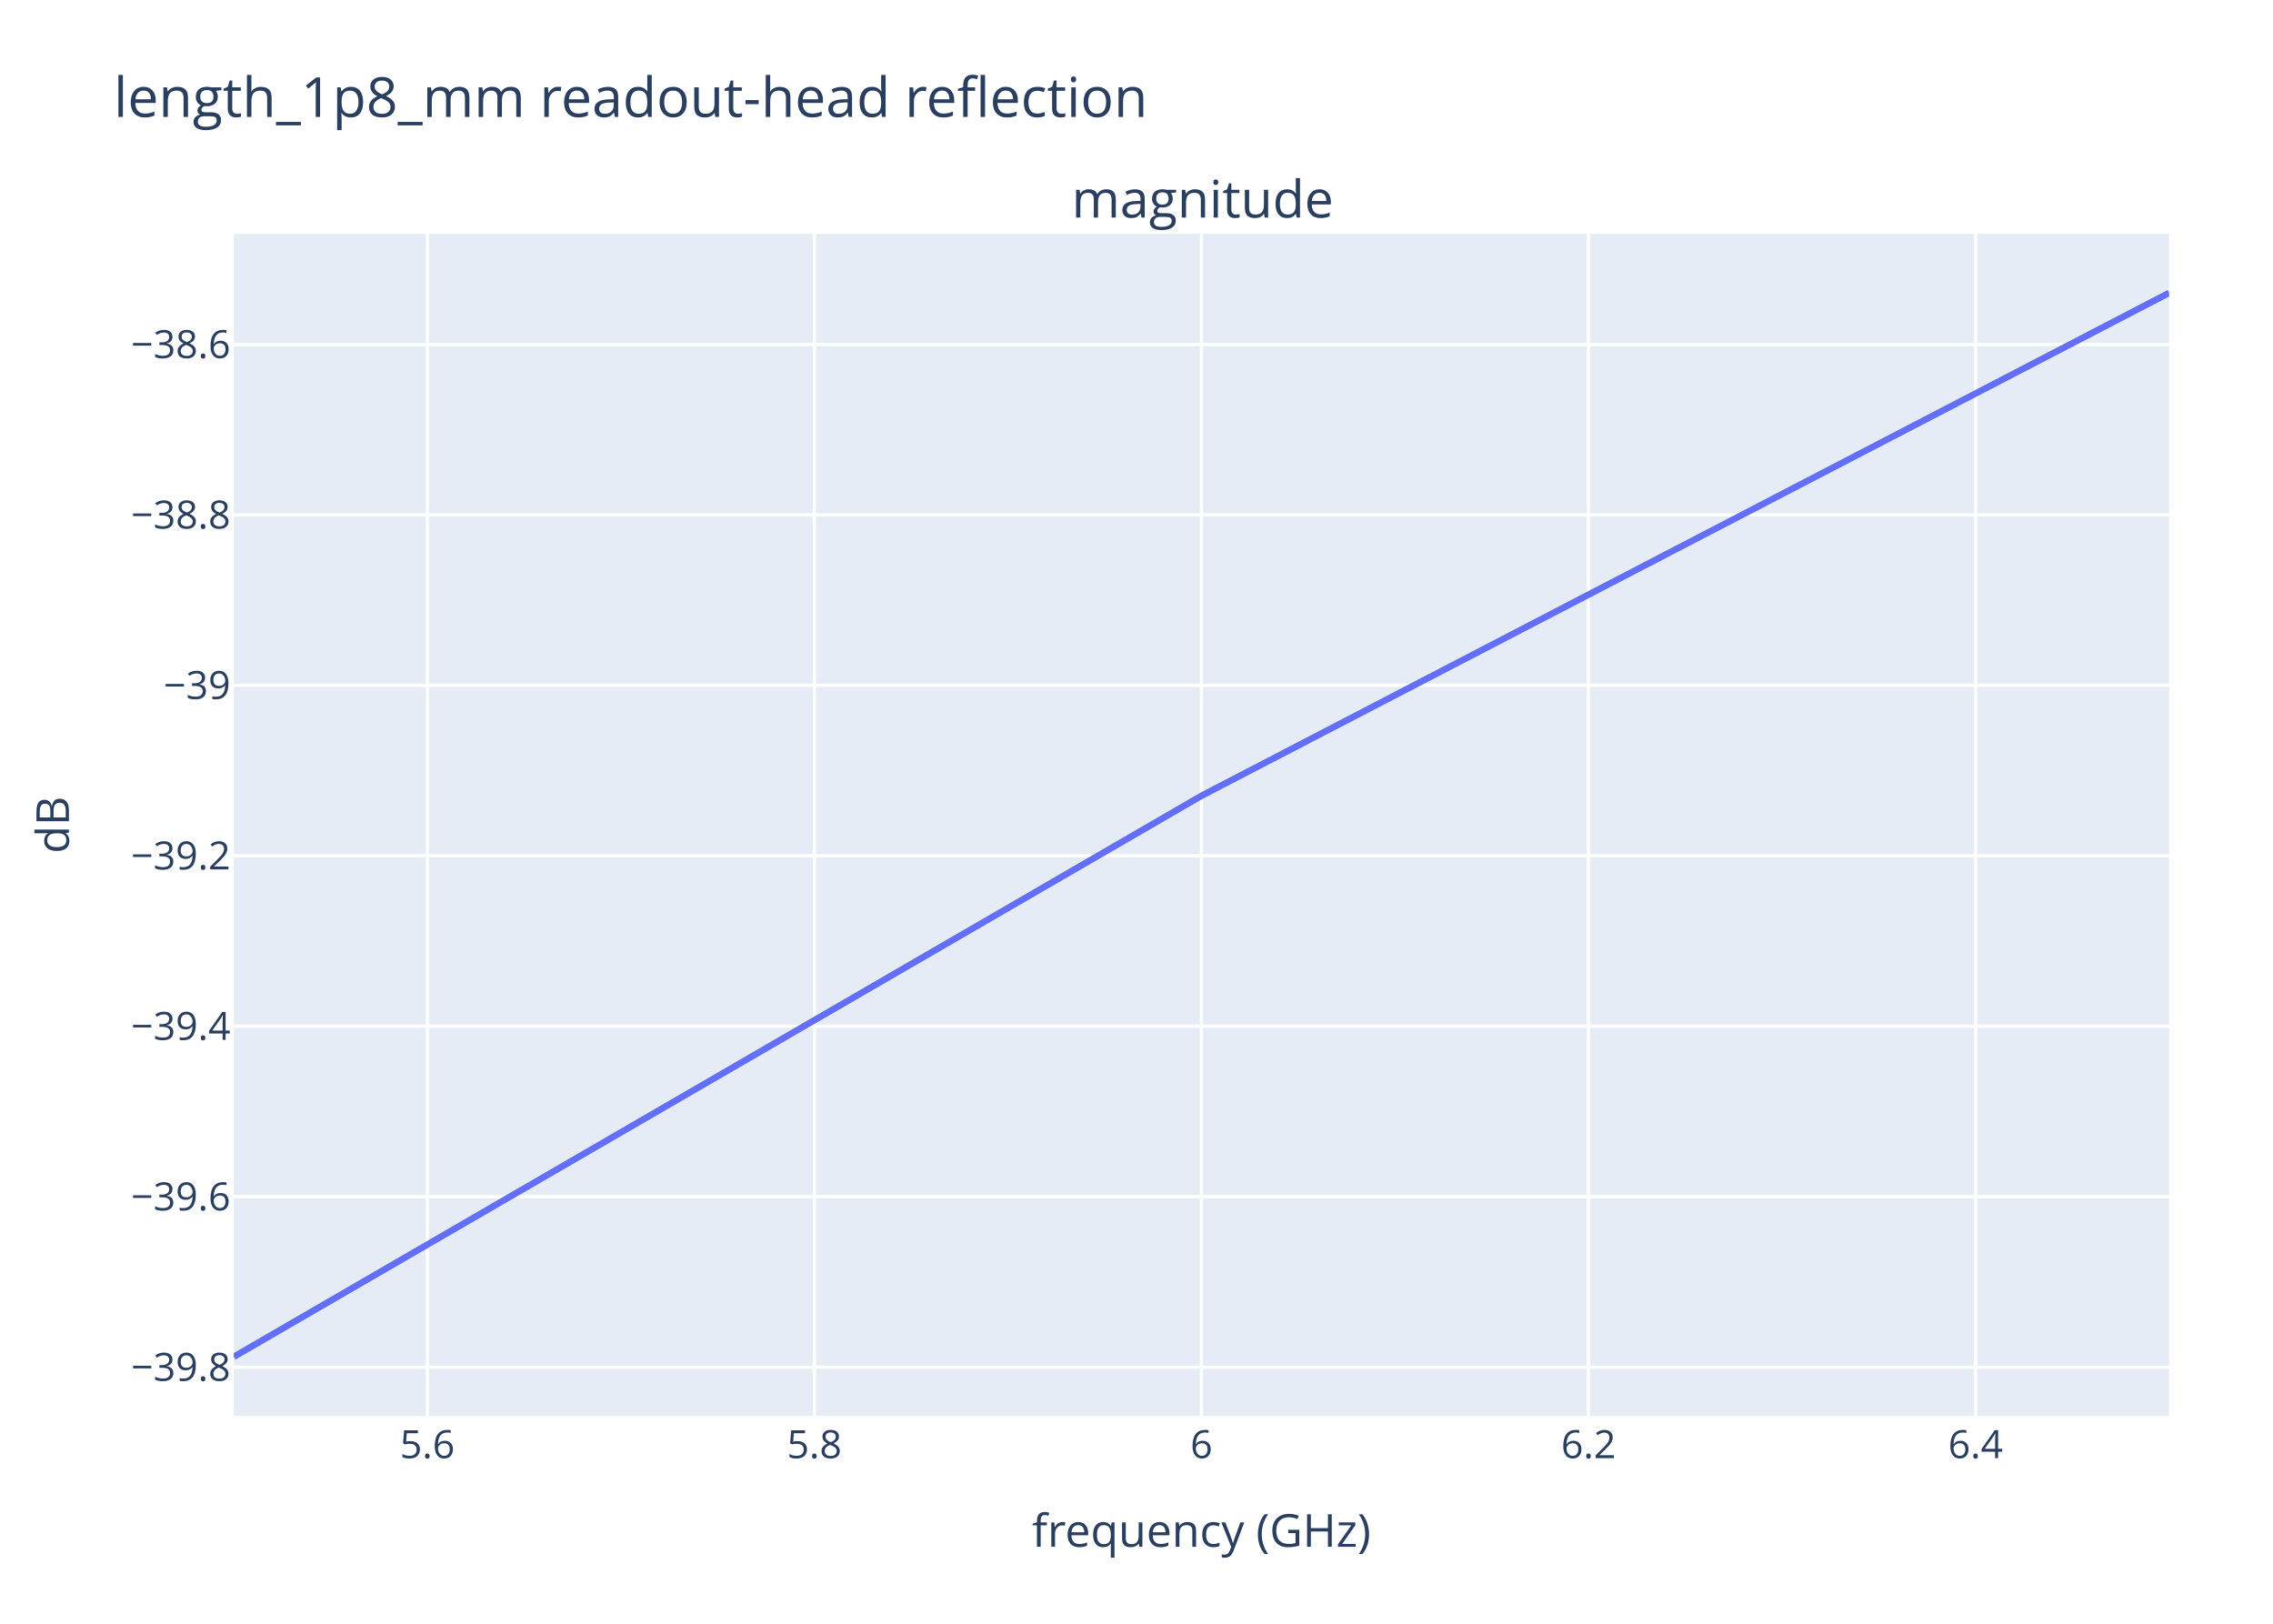
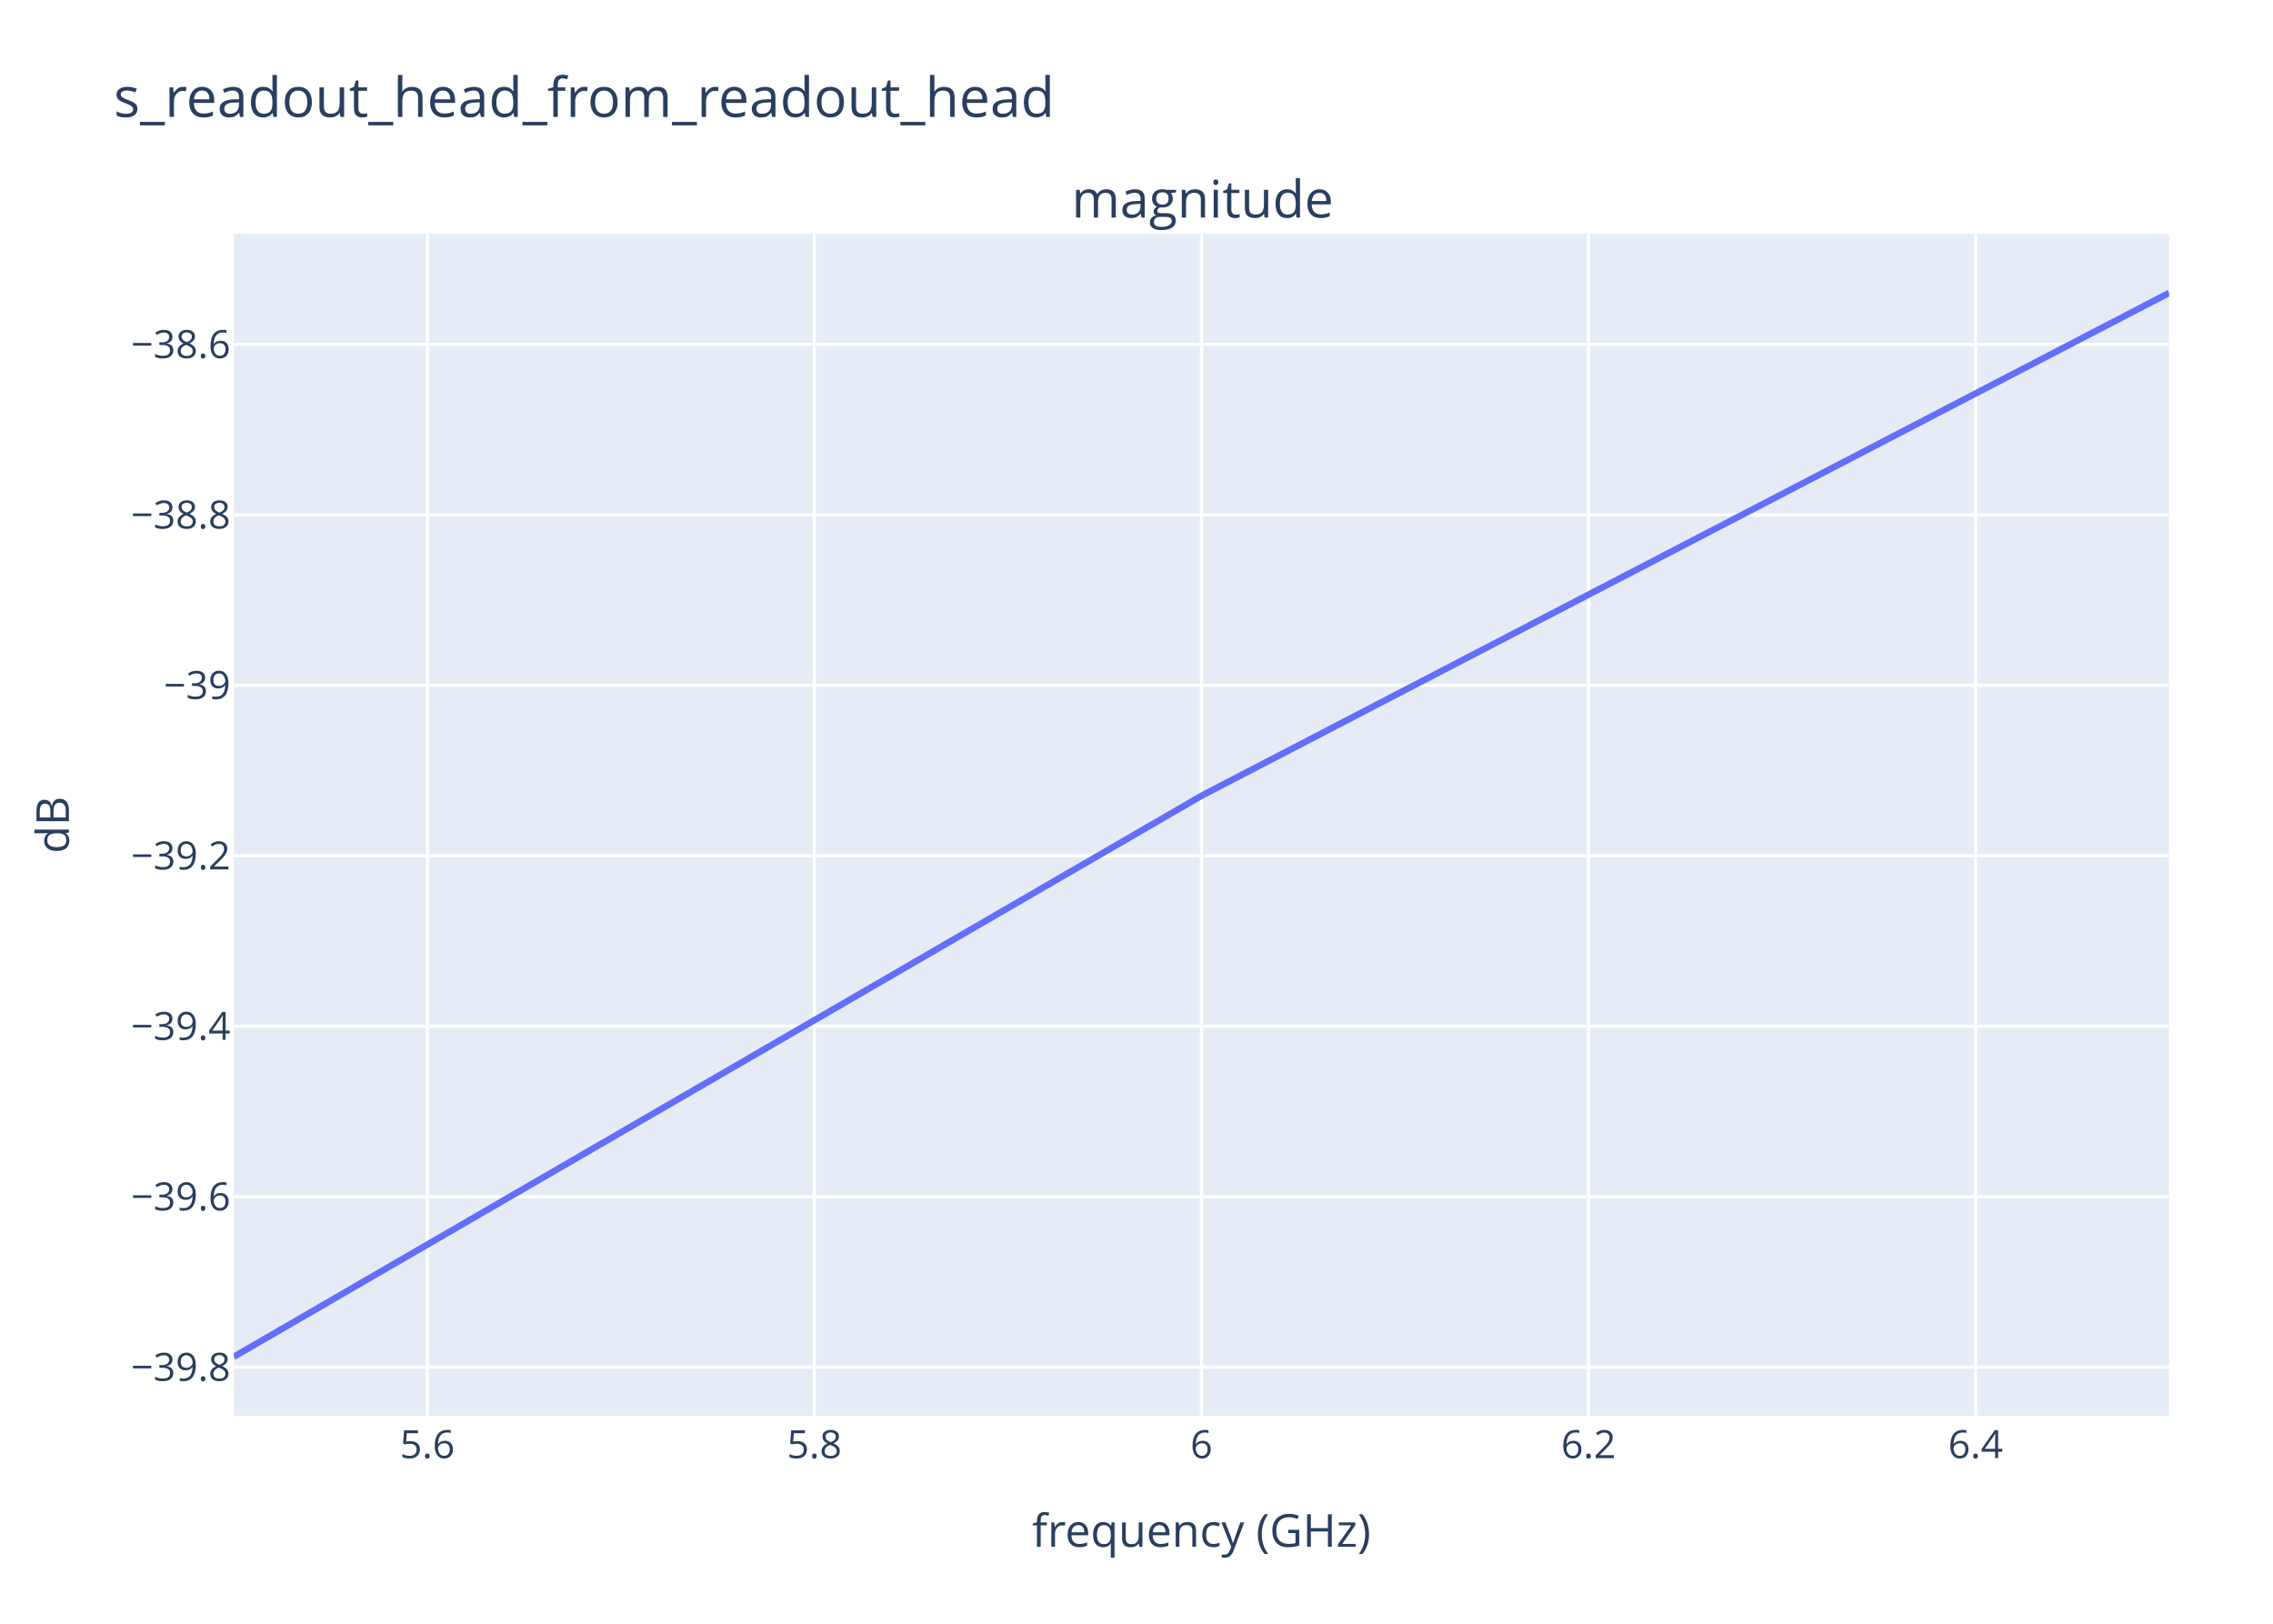
<svg xmlns="http://www.w3.org/2000/svg" class="main-svg" width="700" height="500" style="" viewBox="0 0 700 500">
  <rect x="0" y="0" width="700" height="500" style="fill: rgb(255, 255, 255); fill-opacity: 1;" />
-   <defs id="defs-617aa4">
+   <defs id="defs-1dc254">
    <g class="clips">
-       <clipPath id="clip617aa4xyplot" class="plotclip">
+       <clipPath id="clip1dc254xyplot" class="plotclip">
        <rect width="596" height="364" />
      </clipPath>
-       <clipPath class="axesclip" id="clip617aa4x">
+       <clipPath class="axesclip" id="clip1dc254x">
        <rect x="72" y="0" width="596" height="500" />
      </clipPath>
-       <clipPath class="axesclip" id="clip617aa4y">
+       <clipPath class="axesclip" id="clip1dc254y">
        <rect x="0" y="72" width="700" height="364" />
      </clipPath>
-       <clipPath class="axesclip" id="clip617aa4xy">
+       <clipPath class="axesclip" id="clip1dc254xy">
        <rect x="72" y="72" width="596" height="364" />
      </clipPath>
    </g>
    <g class="gradients" />
    <g class="patterns" />
  </defs>
  <g class="bglayer">
    <rect class="bg" x="72" y="72" width="596" height="364" style="fill: rgb(229, 236, 246); fill-opacity: 1; stroke-width: 0;" />
  </g>
  <g class="layer-below">
    <g class="imagelayer" />
    <g class="shapelayer" />
  </g>
  <g class="cartesianlayer">
    <g class="subplot xy">
      <g class="layer-subplot">
        <g class="shapelayer" />
        <g class="imagelayer" />
      </g>
      <g class="minor-gridlayer">
        <g class="x" />
        <g class="y" />
      </g>
      <g class="gridlayer">
        <g class="x">
          <path class="xgrid crisp" transform="translate(131.6,0)" d="M0,72v364" style="stroke: rgb(255, 255, 255); stroke-opacity: 1; stroke-width: 1px;" />
          <path class="xgrid crisp" transform="translate(250.8,0)" d="M0,72v364" style="stroke: rgb(255, 255, 255); stroke-opacity: 1; stroke-width: 1px;" />
          <path class="xgrid crisp" transform="translate(370,0)" d="M0,72v364" style="stroke: rgb(255, 255, 255); stroke-opacity: 1; stroke-width: 1px;" />
          <path class="xgrid crisp" transform="translate(489.2,0)" d="M0,72v364" style="stroke: rgb(255, 255, 255); stroke-opacity: 1; stroke-width: 1px;" />
          <path class="xgrid crisp" transform="translate(608.4,0)" d="M0,72v364" style="stroke: rgb(255, 255, 255); stroke-opacity: 1; stroke-width: 1px;" />
        </g>
        <g class="y">
          <path class="ygrid crisp" transform="translate(0,420.99)" d="M72,0h596" style="stroke: rgb(255, 255, 255); stroke-opacity: 1; stroke-width: 1px;" />
          <path class="ygrid crisp" transform="translate(0,368.5)" d="M72,0h596" style="stroke: rgb(255, 255, 255); stroke-opacity: 1; stroke-width: 1px;" />
          <path class="ygrid crisp" transform="translate(0,316.01)" d="M72,0h596" style="stroke: rgb(255, 255, 255); stroke-opacity: 1; stroke-width: 1px;" />
          <path class="ygrid crisp" transform="translate(0,263.52)" d="M72,0h596" style="stroke: rgb(255, 255, 255); stroke-opacity: 1; stroke-width: 1px;" />
          <path class="ygrid crisp" transform="translate(0,211.03)" d="M72,0h596" style="stroke: rgb(255, 255, 255); stroke-opacity: 1; stroke-width: 1px;" />
          <path class="ygrid crisp" transform="translate(0,158.55)" d="M72,0h596" style="stroke: rgb(255, 255, 255); stroke-opacity: 1; stroke-width: 1px;" />
          <path class="ygrid crisp" transform="translate(0,106.06)" d="M72,0h596" style="stroke: rgb(255, 255, 255); stroke-opacity: 1; stroke-width: 1px;" />
        </g>
      </g>
      <g class="zerolinelayer" />
      <g class="layer-between">
        <g class="shapelayer" />
        <g class="imagelayer" />
      </g>
      <path class="xlines-below" />
      <path class="ylines-below" />
      <g class="overlines-below" />
      <g class="xaxislayer-below" />
      <g class="yaxislayer-below" />
      <g class="overaxes-below" />
      <g class="overplot">
-         <g class="xy" transform="translate(72,72)" clip-path="url(#clip617aa4xyplot)">
+         <g class="xy" transform="translate(72,72)" clip-path="url(#clip1dc254xyplot)">
          <g class="scatterlayer mlayer">
-             <g class="trace scatter tracede00c4" style="stroke-miterlimit: 2; opacity: 1;">
+             <g class="trace scatter tracea1d42a" style="stroke-miterlimit: 2; opacity: 1;">
              <g class="fills" />
              <g class="errorbars" />
              <g class="lines">
                <path class="js-line" d="M0,345.8L298,173.05L596,18.2" style="vector-effect: none; fill: none; stroke: rgb(99, 110, 250); stroke-opacity: 1; stroke-width: 2px; opacity: 1;" />
              </g>
              <g class="points" />
              <g class="text" />
            </g>
          </g>
        </g>
      </g>
      <g class="zerolinelayer-above" />
      <path class="xlines-above crisp" d="M0,0" style="fill: none;" />
      <path class="ylines-above crisp" d="M0,0" style="fill: none;" />
      <g class="overlines-above" />
      <g class="xaxislayer-above">
        <g class="xtick">
          <text text-anchor="middle" x="0" y="449" transform="translate(131.6,0)" style="font-family: 'Open Sans', verdana, arial, sans-serif; font-size: 12px; fill: rgb(42, 63, 95); fill-opacity: 1; white-space: pre;">5.6</text>
        </g>
        <g class="xtick">
          <text text-anchor="middle" x="0" y="449" style="font-family: 'Open Sans', verdana, arial, sans-serif; font-size: 12px; fill: rgb(42, 63, 95); fill-opacity: 1; white-space: pre;" transform="translate(250.8,0)">5.8</text>
        </g>
        <g class="xtick">
          <text text-anchor="middle" x="0" y="449" style="font-family: 'Open Sans', verdana, arial, sans-serif; font-size: 12px; fill: rgb(42, 63, 95); fill-opacity: 1; white-space: pre;" transform="translate(370,0)">6</text>
        </g>
        <g class="xtick">
          <text text-anchor="middle" x="0" y="449" style="font-family: 'Open Sans', verdana, arial, sans-serif; font-size: 12px; fill: rgb(42, 63, 95); fill-opacity: 1; white-space: pre;" transform="translate(489.2,0)">6.2</text>
        </g>
        <g class="xtick">
          <text text-anchor="middle" x="0" y="449" style="font-family: 'Open Sans', verdana, arial, sans-serif; font-size: 12px; fill: rgb(42, 63, 95); fill-opacity: 1; white-space: pre;" transform="translate(608.4,0)">6.4</text>
        </g>
      </g>
      <g class="yaxislayer-above">
        <g class="ytick">
          <text text-anchor="end" x="71" y="4.2" transform="translate(0,420.99)" style="font-family: 'Open Sans', verdana, arial, sans-serif; font-size: 12px; fill: rgb(42, 63, 95); fill-opacity: 1; white-space: pre;">−39.8</text>
        </g>
        <g class="ytick">
          <text text-anchor="end" x="71" y="4.2" style="font-family: 'Open Sans', verdana, arial, sans-serif; font-size: 12px; fill: rgb(42, 63, 95); fill-opacity: 1; white-space: pre;" transform="translate(0,368.5)">−39.6</text>
        </g>
        <g class="ytick">
          <text text-anchor="end" x="71" y="4.2" style="font-family: 'Open Sans', verdana, arial, sans-serif; font-size: 12px; fill: rgb(42, 63, 95); fill-opacity: 1; white-space: pre;" transform="translate(0,316.01)">−39.4</text>
        </g>
        <g class="ytick">
          <text text-anchor="end" x="71" y="4.2" style="font-family: 'Open Sans', verdana, arial, sans-serif; font-size: 12px; fill: rgb(42, 63, 95); fill-opacity: 1; white-space: pre;" transform="translate(0,263.52)">−39.2</text>
        </g>
        <g class="ytick">
          <text text-anchor="end" x="71" y="4.2" style="font-family: 'Open Sans', verdana, arial, sans-serif; font-size: 12px; fill: rgb(42, 63, 95); fill-opacity: 1; white-space: pre;" transform="translate(0,211.03)">−39</text>
        </g>
        <g class="ytick">
          <text text-anchor="end" x="71" y="4.2" style="font-family: 'Open Sans', verdana, arial, sans-serif; font-size: 12px; fill: rgb(42, 63, 95); fill-opacity: 1; white-space: pre;" transform="translate(0,158.55)">−38.8</text>
        </g>
        <g class="ytick">
          <text text-anchor="end" x="71" y="4.2" style="font-family: 'Open Sans', verdana, arial, sans-serif; font-size: 12px; fill: rgb(42, 63, 95); fill-opacity: 1; white-space: pre;" transform="translate(0,106.06)">−38.6</text>
        </g>
      </g>
      <g class="overaxes-above" />
    </g>
  </g>
  <g class="polarlayer" />
  <g class="smithlayer" />
  <g class="ternarylayer" />
  <g class="geolayer" />
  <g class="funnelarealayer" />
  <g class="pielayer" />
  <g class="iciclelayer" />
  <g class="treemaplayer" />
  <g class="sunburstlayer" />
  <g class="glimages" />
-   <defs id="topdefs-617aa4">
+   <defs id="topdefs-1dc254">
    <g class="clips" />
  </defs>
  <g class="layer-above">
    <g class="imagelayer" />
    <g class="shapelayer" />
  </g>
  <g class="infolayer">
    <g class="g-gtitle">
-       <text class="gtitle" x="35" y="36" text-anchor="start" dy="0em" style="opacity: 1; font-family: 'Open Sans', verdana, arial, sans-serif; font-size: 17px; fill: rgb(42, 63, 95); fill-opacity: 1; white-space: pre;">length_1p8_mm readout-head reflection</text>
+       <text class="gtitle" x="35" y="36" text-anchor="start" dy="0em" style="opacity: 1; font-family: 'Open Sans', verdana, arial, sans-serif; font-size: 17px; fill: rgb(42, 63, 95); fill-opacity: 1; white-space: pre;">s_readout_head_from_readout_head</text>
    </g>
    <g class="g-xtitle">
      <text class="xtitle" x="370" y="476.3" text-anchor="middle" style="opacity: 1; font-family: 'Open Sans', verdana, arial, sans-serif; font-size: 14px; fill: rgb(42, 63, 95); fill-opacity: 1; white-space: pre;">frequency (GHz)</text>
    </g>
    <g class="g-ytitle">
      <text class="ytitle" transform="rotate(-90,21.225,254)" x="21.225" y="254" text-anchor="middle" style="opacity: 1; font-family: 'Open Sans', verdana, arial, sans-serif; font-size: 14px; fill: rgb(42, 63, 95); fill-opacity: 1; white-space: pre;">dB</text>
    </g>
    <g class="annotation" data-index="0" style="opacity: 1;">
      <g class="annotation-text-g" transform="rotate(0,370,61.5)">
        <g class="cursor-pointer" transform="translate(331,51)">
          <rect class="bg" x="0.5" y="0.5" width="78" height="20" style="stroke-width: 1px; stroke: rgb(0, 0, 0); stroke-opacity: 0; fill: rgb(0, 0, 0); fill-opacity: 0;" />
          <text class="annotation-text" text-anchor="middle" x="39.359" y="16" style="font-family: 'Open Sans', verdana, arial, sans-serif; font-size: 16px; fill: rgb(42, 63, 95); fill-opacity: 1; white-space: pre;">magnitude</text>
        </g>
      </g>
    </g>
  </g>
</svg>
